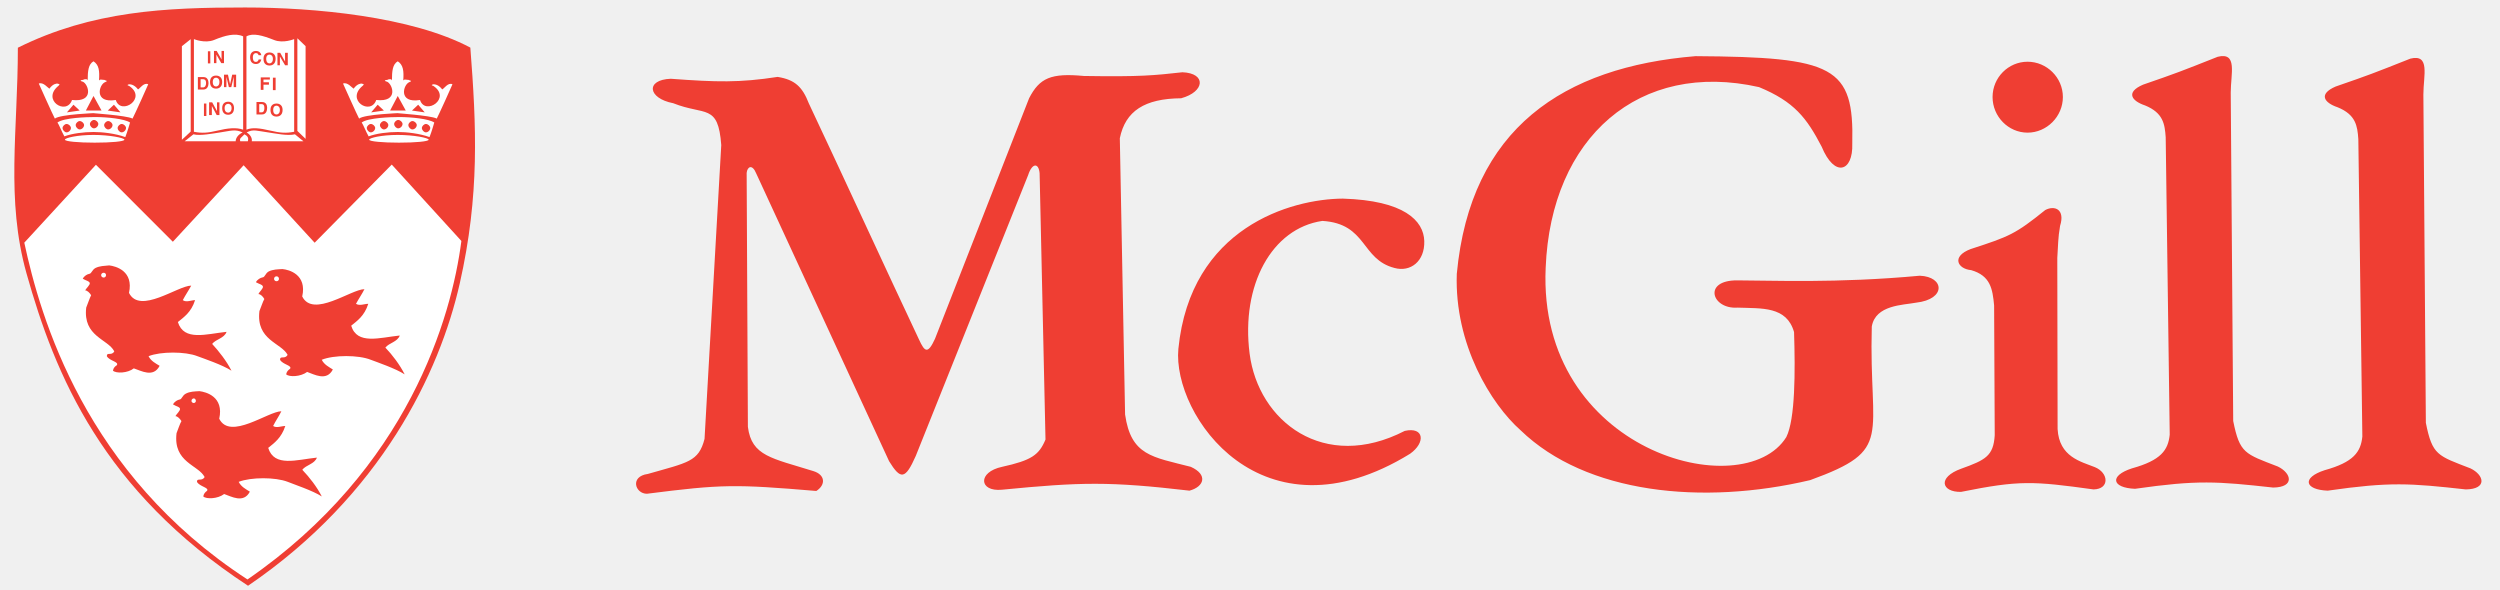
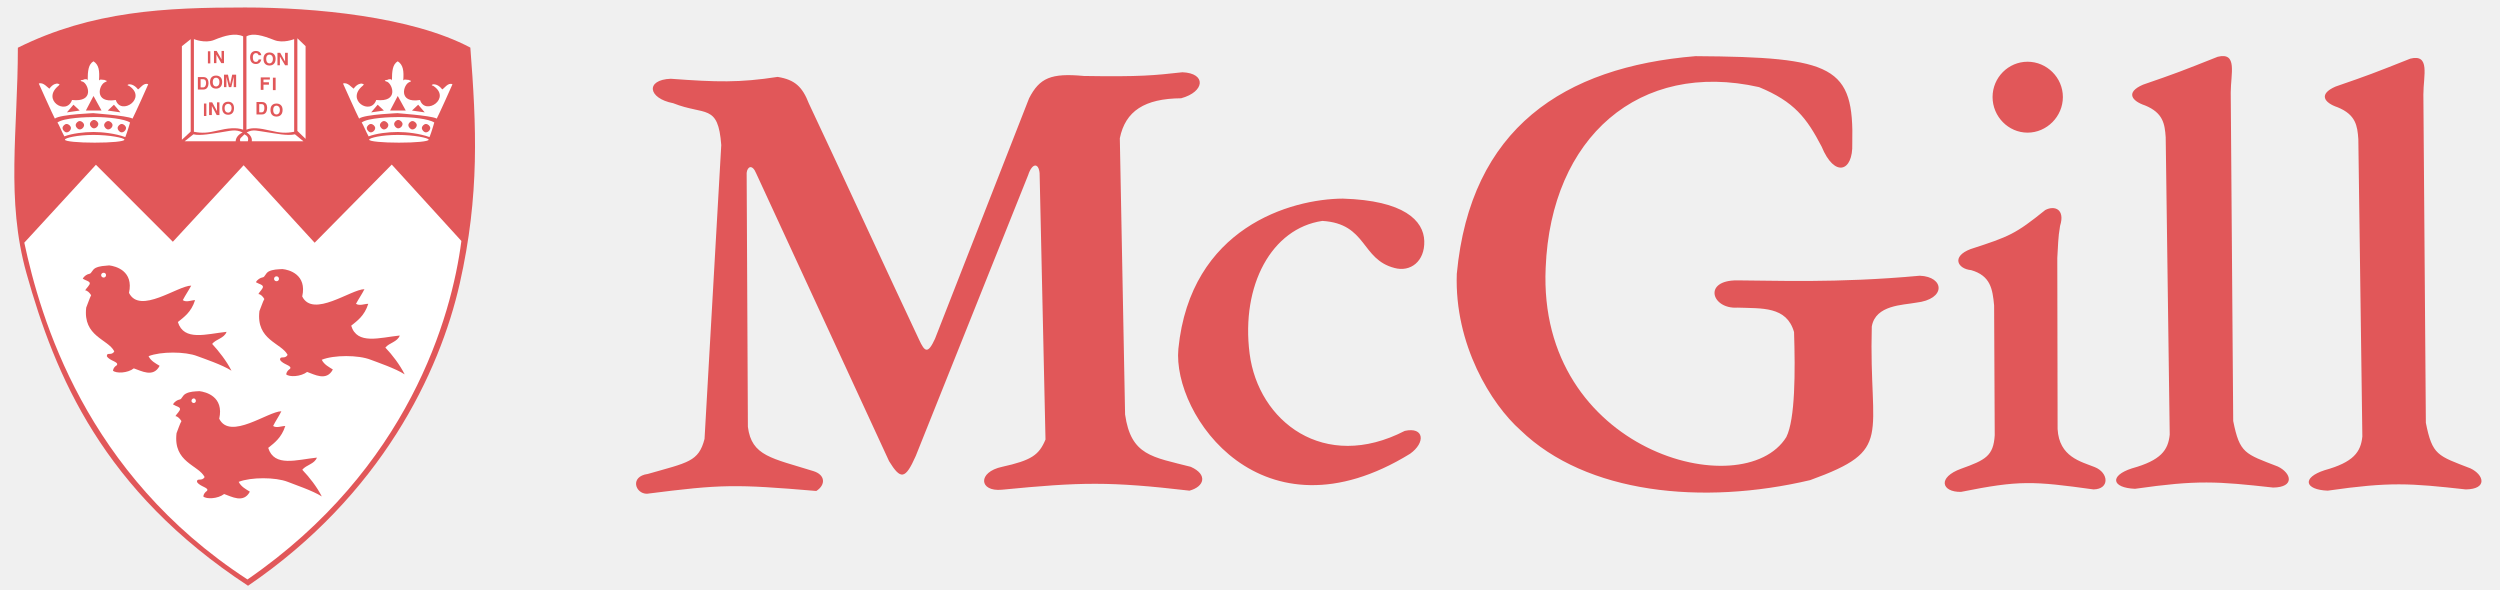
<svg xmlns="http://www.w3.org/2000/svg" version="1.1" id="Layer_1" x="0px" y="0px" width="250.25px" height="59px" viewBox="0 0 250.25 59" enable-background="new 0 0 250.25 59" xml:space="preserve">
-   <rect x="54.46" y="-140.11" fill-rule="evenodd" clip-rule="evenodd" fill="none" width="198.21" height="60.31" />
-   <rect x="-331" y="-189.75" fill="none" width="612" height="792" />
-   <rect x="-2.5" y="0.35" fill-rule="evenodd" clip-rule="evenodd" fill="none" width="260.52" height="83.73" />
-   <g>
-     <rect x="-331" y="-189.75" fill="none" width="612" height="792" />
-     <g>
-       <rect x="-330.95" y="-189.75" fill="none" width="612" height="792" />
-       <path fill-rule="evenodd" clip-rule="evenodd" fill="#EF3E33" d="M2.653,27.365C0.57,19.945,1.788,13.079,1.788,4.776    c7.426-3.692,14.779-4.027,22.747-4.027c6.89,0,16.661,0.89,22.546,4.015c0.603,7.828,0.95,14.718-1.06,23.612    c-2.011,8.894-7.858,21.181-21.193,30.258C10.274,49.094,5.517,37.562,2.653,27.365" />
-       <path fill-rule="evenodd" clip-rule="evenodd" fill="#FFFFFF" d="M9.602,16.493l-7.17,7.798    c1.609,7.474,6.074,23.143,22.34,33.712C40.89,46.91,45.209,31.705,46.184,24.12l-6.969-7.645l-7.719,7.822l-7.109-7.755    l-7.085,7.657L9.602,16.493" />
-       <path fill-rule="evenodd" clip-rule="evenodd" fill="#FFFFFF" d="M37.807,10.482l-0.656,0.767l1.277-0.183L37.807,10.482     M39.815,9.606l0.803,1.46h-1.57L39.815,9.606z M41.86,10.482l0.656,0.767l-1.277-0.183L41.86,10.482z M43.357,8.584    c-0.073,0-0.257-0.073,0-0.147c0.146,0,0.511,0,0.911,0.512c0.184-0.073,0.585-0.731,1.023-0.512c0,0.037-1.424,3.177-1.57,3.433    c-0.621-0.329-4.271-0.548-3.906-0.548c0.292,0-3.323,0.11-3.87,0.548c-0.184-0.329-1.607-3.505-1.607-3.505    c0.438-0.183,0.913,0.438,1.06,0.511c0.364-0.511,0.729-0.511,0.803-0.511c0.365,0.072,0.146,0.146,0.109,0.219    c-1.753,1.424,0.804,3.03,1.352,1.424c2.263,0.255,1.643-1.571,1.095-1.826c-0.438-0.109-0.146-0.183,0-0.183    c0.184-0.109,0.476-0.109,0.476,0.074c0-0.986,0.072-1.645,0.584-1.937c0.548,0.365,0.62,0.95,0.548,1.937    c0.072-0.183,0.328-0.074,0.547-0.074c0.073,0.074,0.438,0.074,0.073,0.219c-0.62,0.219-1.168,2.155,1.059,1.79    C42.553,11.614,45.255,9.825,43.357,8.584z" />
-       <path fill-rule="evenodd" clip-rule="evenodd" fill="#FFFFFF" d="M37.117,12.41c0.219,0,0.438,0.219,0.438,0.401    c0,0.219-0.219,0.438-0.438,0.438c-0.183,0-0.401-0.219-0.401-0.438C36.716,12.629,36.935,12.41,37.117,12.41 M38.432,12.118    c0.22,0,0.438,0.219,0.438,0.401c0,0.219-0.219,0.438-0.438,0.438c-0.183,0-0.401-0.219-0.401-0.438    C38.03,12.337,38.249,12.118,38.432,12.118z M39.856,12.008c0.219,0,0.438,0.219,0.438,0.402c0,0.219-0.219,0.438-0.438,0.438    c-0.184,0-0.402-0.219-0.402-0.438C39.454,12.227,39.673,12.008,39.856,12.008z M41.28,12.118c0.219,0,0.438,0.219,0.438,0.401    c0,0.219-0.219,0.438-0.438,0.438c-0.184,0-0.402-0.219-0.402-0.438C40.878,12.337,41.097,12.118,41.28,12.118z M42.631,12.41    c0.219,0,0.438,0.219,0.438,0.401c0,0.219-0.22,0.438-0.438,0.438c-0.183,0-0.402-0.219-0.402-0.438    C42.229,12.629,42.448,12.41,42.631,12.41z M36.898,13.651c-0.256-0.438-0.548-1.205-0.694-1.388    c0.621-0.474,2.921-0.547,3.761-0.547c1.242,0,2.958,0.182,3.505,0.547c0,0-0.255,0.913-0.474,1.461    c-0.986-0.365-2.301-0.511-3.177-0.511C38.833,13.213,37.665,13.359,36.898,13.651z" />
-       <path fill-rule="evenodd" clip-rule="evenodd" fill="#FFFFFF" d="M39.813,13.506c1.606,0,3.095,0.298,3.095,0.476    c0,0.179-1.31,0.298-2.977,0.298c-1.606,0-2.976-0.119-2.976-0.298C36.955,13.804,38.205,13.506,39.813,13.506" />
-       <path fill-rule="evenodd" clip-rule="evenodd" fill="#FFFFFF" d="M20.81,6.347h0.243V5.13H20.81V6.347z M22.179,5.952    L22.179,5.952L21.692,5.1h-0.273v1.217h0.243V5.465l0.487,0.852h0.273V5.1h-0.244V5.952z M19.806,8.964h0.548    c0.427,0,0.518-0.396,0.518-0.639c0-0.244-0.091-0.609-0.487-0.609h-0.578V8.964z M20.08,7.929h0.244    c0.121,0,0.304,0.031,0.304,0.396c0,0.213-0.092,0.426-0.304,0.426H20.08V7.929z M21.023,8.203c0,0.609,0.426,0.669,0.608,0.669    c0.152,0,0.608-0.06,0.608-0.669c0-0.578-0.456-0.639-0.608-0.639C21.449,7.564,21.023,7.625,21.023,8.203z M21.297,8.203    c0-0.335,0.182-0.426,0.335-0.426c0.121,0,0.334,0.091,0.334,0.426c0,0.365-0.213,0.456-0.334,0.456    C21.479,8.659,21.297,8.568,21.297,8.203z M23.639,7.473h-0.395l-0.213,0.974l-0.213-0.974h-0.396V8.72h0.243V7.686l0.243,1.034    h0.244l0.243-1.034V8.72h0.242V7.473z M20.415,11.61h0.243v-1.247h-0.243V11.61z M21.723,11.124L21.723,11.124l-0.486-0.883    h-0.305v1.278h0.274v-0.913l0.486,0.913h0.273v-1.278h-0.243V11.124z M22.24,10.819c0,0.609,0.426,0.67,0.607,0.67    c0.153,0,0.579-0.061,0.579-0.67c0-0.578-0.426-0.639-0.579-0.639C22.666,10.18,22.24,10.241,22.24,10.819z M22.483,10.819    c0-0.334,0.213-0.426,0.364-0.426c0.122,0,0.335,0.092,0.335,0.426c0,0.365-0.213,0.457-0.335,0.457    C22.696,11.276,22.483,11.184,22.483,10.819z M19.411,3.914c0,0,1.095,0.456,2.008,0.091c1.095-0.456,2.129-0.73,2.92-0.365v9.339    c-0.669-0.243-1.551-0.152-2.555,0.091c-1.004,0.244-1.582,0.274-2.373,0.122V3.914z" />
-       <polyline fill-rule="evenodd" clip-rule="evenodd" fill="#FFFFFF" points="19.089,3.921 18.207,4.621 18.207,13.991     19.089,13.169 19.089,3.921   " />
-       <path fill-rule="evenodd" clip-rule="evenodd" fill="#FFFFFF" d="M18.481,14.143l0.882-0.7c0.639,0.183,2.008-0.091,2.646-0.183    c1.064-0.152,1.521-0.365,2.281,0c-0.426,0.183-0.699,0.548-0.699,0.883H18.481" />
-       <path fill-rule="evenodd" clip-rule="evenodd" fill="#FFFFFF" d="M30.375,14.143l-0.851-0.7c-0.73,0.183-1.979-0.091-2.647-0.183    c-1.156-0.152-1.521-0.365-2.189,0c0.334,0.183,0.577,0.548,0.517,0.883H30.375" />
-       <polyline fill-rule="evenodd" clip-rule="evenodd" fill="#FFFFFF" points="29.767,3.83 30.589,4.621 30.589,13.899 29.767,13.108     29.767,3.83   " />
-       <path fill-rule="evenodd" clip-rule="evenodd" fill="#FFFFFF" d="M28.534,6.165L28.534,6.165l-0.487-0.882h-0.273V6.53h0.242    V5.648l0.519,0.882h0.272V5.283h-0.272V6.165 M26.648,5.891c0-0.335,0.182-0.426,0.334-0.426c0.121,0,0.335,0.091,0.335,0.426    c0,0.365-0.214,0.456-0.335,0.456C26.83,6.347,26.648,6.256,26.648,5.891z M26.374,5.891c0,0.608,0.426,0.669,0.608,0.669    c0.151,0,0.607-0.061,0.607-0.669c0-0.578-0.456-0.639-0.607-0.639C26.8,5.252,26.374,5.313,26.374,5.891z M26.161,5.526    C26.13,5.343,25.979,5.1,25.613,5.1c-0.334,0-0.578,0.213-0.578,0.639c0,0.456,0.244,0.669,0.578,0.669    c0.304,0,0.486-0.182,0.548-0.456h-0.274c-0.029,0.152-0.122,0.243-0.273,0.243c-0.243,0-0.305-0.213-0.305-0.456    c0-0.335,0.184-0.426,0.305-0.426c0.213,0,0.244,0.152,0.273,0.213H26.161z M27.317,9.024h0.273V7.777h-0.273V9.024z     M26.374,8.477h0.547V8.234h-0.547V7.96h0.639V7.747H26.1v1.247h0.274V8.477z M27.347,11.002c0-0.335,0.184-0.426,0.335-0.426    c0.121,0,0.334,0.091,0.334,0.426c0,0.365-0.213,0.456-0.334,0.456C27.53,11.458,27.347,11.367,27.347,11.002z M27.073,11.002    c0,0.608,0.426,0.669,0.608,0.669c0.152,0,0.608-0.061,0.608-0.669c0-0.578-0.456-0.639-0.608-0.639    C27.499,10.363,27.073,10.424,27.073,11.002z M25.948,10.424h0.243c0.122,0,0.273,0.03,0.273,0.395    c0,0.213-0.061,0.426-0.273,0.426h-0.243V10.424z M25.674,11.458h0.548c0.427,0,0.518-0.395,0.518-0.669    c0-0.243-0.091-0.578-0.518-0.578h-0.548V11.458z M29.446,3.914c0,0-1.096,0.456-2.007,0.091c-1.157-0.456-2.101-0.73-2.77-0.365    v9.339c0.578-0.243,1.339-0.152,2.373,0.091c1.034,0.244,1.582,0.274,2.403,0.122V3.914z" />
-       <path fill-rule="evenodd" clip-rule="evenodd" fill="#FFFFFF" d="M24.474,13.443c-0.335,0.365-0.517,0.365-0.426,0.7h0.76    C24.9,13.808,24.808,13.626,24.474,13.443" />
-       <path fill-rule="evenodd" clip-rule="evenodd" fill="#EF3E33" d="M10.379,27.302c0.138,0,0.236,0.109,0.236,0.236    c0,0.138-0.099,0.246-0.236,0.246c-0.146,0-0.255-0.108-0.255-0.246C10.124,27.411,10.232,27.302,10.379,27.302 M8.63,30.791    c0.108-0.256,0.354-0.983,0.492-1.239c-0.138-0.235-0.384-0.481-0.59-0.481c0.098-0.236,0.511-0.55,0.452-0.756    c-0.118-0.207-0.275-0.177-0.698-0.413c0.138-0.285,0.452-0.462,0.659-0.491c0.245-0.049,0.245-0.384,0.619-0.59    c0.432-0.206,0.874-0.206,1.365-0.255c0.668,0.078,2.467,0.56,1.984,2.751c1.081,2.191,4.893-0.727,6.229-0.727    c-0.256,0.481-0.59,0.962-0.845,1.454c0.354,0.255,0.845,0,1.229,0c-0.384,1.218-1.12,1.7-1.721,2.191    c0.601,1.955,2.86,1.189,4.874,0.982c-0.235,0.659-1.061,0.718-1.443,1.209c0.687,0.747,1.443,1.71,1.935,2.683    c-0.904-0.59-2.78-1.219-3.409-1.455c-1.209-0.481-3.685-0.481-4.893,0c0.235,0.482,0.717,0.727,1.11,0.963    c-0.63,1.228-1.857,0.492-2.584,0.256c-0.619,0.491-1.77,0.52-2.083,0.236c0,0,0-0.315,0.383-0.551    c0.235-0.353-0.737-0.422-1.002-0.904c0-0.452,0.48,0,0.746-0.481C10.822,33.935,8.286,33.699,8.63,30.791z" />
-       <path fill-rule="evenodd" clip-rule="evenodd" fill="#EF3E33" d="M27.678,27.66c0.148,0,0.246,0.108,0.246,0.256    c0,0.127-0.098,0.235-0.246,0.235c-0.137,0-0.245-0.108-0.245-0.235C27.433,27.768,27.541,27.66,27.678,27.66 M25.969,31.138    c0.108-0.236,0.345-0.972,0.491-1.208c-0.146-0.256-0.383-0.492-0.59-0.492c0.099-0.255,0.511-0.56,0.443-0.776    c-0.108-0.206-0.267-0.177-0.698-0.412c0.146-0.276,0.462-0.452,0.668-0.482c0.256-0.029,0.256-0.393,0.619-0.599    c0.432-0.207,0.874-0.207,1.365-0.236c0.668,0.059,2.477,0.55,1.985,2.741c1.08,2.191,4.903-0.727,6.229-0.727    c-0.246,0.491-0.59,0.983-0.846,1.464c0.364,0.236,0.846,0,1.229,0c-0.383,1.219-1.12,1.71-1.709,2.191    c0.589,1.946,2.849,1.189,4.862,0.983c-0.234,0.648-1.061,0.727-1.443,1.209c0.698,0.727,1.443,1.709,1.936,2.682    c-0.903-0.59-2.78-1.228-3.399-1.464c-1.219-0.491-3.694-0.491-4.903,0c0.236,0.491,0.727,0.727,1.11,0.973    c-0.629,1.218-1.857,0.491-2.574,0.245c-0.629,0.482-1.779,0.531-2.093,0.246c0,0,0-0.305,0.383-0.56    c0.235-0.344-0.737-0.413-1.002-0.904c0-0.462,0.48,0,0.757-0.491C28.16,34.312,25.615,34.057,25.969,31.138z" />
-       <path fill-rule="evenodd" clip-rule="evenodd" fill="#EF3E33" d="M19.401,39.881c0.107,0,0.207,0.108,0.207,0.256    c0,0.098-0.1,0.206-0.207,0.206c-0.127,0-0.235-0.108-0.235-0.206C19.166,39.989,19.274,39.881,19.401,39.881 M17.672,43.36    c0.098-0.236,0.344-0.973,0.491-1.209c-0.147-0.236-0.394-0.491-0.599-0.491c0.107-0.236,0.521-0.56,0.451-0.767    c-0.107-0.206-0.284-0.167-0.697-0.412c0.147-0.285,0.451-0.452,0.669-0.492c0.234-0.029,0.234-0.383,0.618-0.589    c0.412-0.216,0.875-0.216,1.355-0.246c0.659,0.079,2.477,0.55,1.985,2.761c1.081,2.191,4.902-0.747,6.22-0.747    c-0.236,0.492-0.59,0.983-0.825,1.474c0.343,0.236,0.825,0,1.218,0c-0.393,1.209-1.109,1.7-1.71,2.191    c0.601,1.956,2.86,1.18,4.874,0.973c-0.235,0.649-1.081,0.727-1.464,1.219c0.697,0.727,1.464,1.699,1.955,2.672    c-0.904-0.589-2.79-1.208-3.409-1.464c-1.229-0.481-3.685-0.481-4.913,0c0.245,0.491,0.737,0.747,1.12,0.983    c-0.629,1.208-1.847,0.481-2.574,0.235c-0.639,0.492-1.778,0.531-2.084,0.246c0,0,0-0.304,0.364-0.56    c0.255-0.334-0.727-0.413-1.002-0.904c0-0.442,0.491,0,0.767-0.481C19.863,46.533,17.318,46.298,17.672,43.36z" />
-       <path fill-rule="evenodd" clip-rule="evenodd" fill="#FFFFFF" d="M7.354,10.482l-0.657,0.767l1.277-0.183L7.354,10.482     M9.361,9.606l0.803,1.46h-1.57L9.361,9.606z M11.406,10.482l0.657,0.767l-1.278-0.183L11.406,10.482z M12.903,8.584    c-0.073,0-0.256-0.073,0-0.147c0.146,0,0.511,0,0.913,0.512c0.182-0.073,0.584-0.731,1.021-0.512c0,0.037-1.424,3.177-1.57,3.433    c-0.62-0.329-4.271-0.548-3.906-0.548c0.292,0-3.322,0.11-3.87,0.548c-0.184-0.329-1.607-3.505-1.607-3.505    c0.438-0.183,0.913,0.438,1.06,0.511c0.364-0.511,0.729-0.511,0.803-0.511c0.366,0.072,0.146,0.146,0.11,0.219    c-1.753,1.424,0.803,3.03,1.351,1.424c2.264,0.255,1.643-1.571,1.095-1.826c-0.438-0.109-0.146-0.183,0-0.183    C8.485,7.89,8.777,7.89,8.777,8.073c0-0.986,0.072-1.645,0.584-1.937c0.548,0.365,0.621,0.95,0.548,1.937    c0.073-0.183,0.328-0.074,0.548-0.074c0.073,0.074,0.438,0.074,0.073,0.219c-0.621,0.219-1.169,2.155,1.058,1.79    C12.1,11.614,14.801,9.825,12.903,8.584z" />
-       <path fill-rule="evenodd" clip-rule="evenodd" fill="#FFFFFF" d="M6.663,12.41c0.22,0,0.438,0.219,0.438,0.401    c0,0.219-0.219,0.438-0.438,0.438c-0.182,0-0.401-0.219-0.401-0.438C6.262,12.629,6.481,12.41,6.663,12.41 M7.979,12.118    c0.219,0,0.438,0.219,0.438,0.401c0,0.219-0.219,0.438-0.438,0.438c-0.184,0-0.402-0.219-0.402-0.438    C7.576,12.337,7.795,12.118,7.979,12.118z M9.402,12.008c0.219,0,0.438,0.219,0.438,0.402c0,0.219-0.219,0.438-0.438,0.438    C9.219,12.848,9,12.629,9,12.41C9,12.227,9.219,12.008,9.402,12.008z M10.826,12.118c0.219,0,0.438,0.219,0.438,0.401    c0,0.219-0.219,0.438-0.438,0.438c-0.184,0-0.402-0.219-0.402-0.438C10.424,12.337,10.643,12.118,10.826,12.118z M12.177,12.41    c0.22,0,0.438,0.219,0.438,0.401c0,0.219-0.219,0.438-0.438,0.438c-0.183,0-0.401-0.219-0.401-0.438    C11.775,12.629,11.994,12.41,12.177,12.41z M6.444,13.651c-0.255-0.438-0.547-1.205-0.693-1.388    c0.62-0.474,2.921-0.547,3.76-0.547c1.242,0,2.958,0.182,3.506,0.547c0,0-0.256,0.913-0.475,1.461    c-0.986-0.365-2.3-0.511-3.177-0.511C8.38,13.213,7.211,13.359,6.444,13.651z" />
-       <path fill-rule="evenodd" clip-rule="evenodd" fill="#FFFFFF" d="M9.358,13.506c1.606,0,3.095,0.298,3.095,0.476    c0,0.179-1.31,0.298-2.977,0.298c-1.606,0-2.975-0.119-2.975-0.298C6.502,13.804,7.751,13.506,9.358,13.506" />
-       <path fill-rule="evenodd" clip-rule="evenodd" fill="#EF3E33" d="M72.198,14.518c-0.311-4.185-1.612-2.914-4.806-4.185    c-2.572-0.496-2.789-2.356-0.248-2.449c4.589,0.341,6.883,0.403,10.695-0.186c1.736,0.279,2.48,0.992,3.131,2.666    c3.193,6.758,7.844,16.895,11.037,23.653c0.558,1.21,0.867,1.458,1.581-0.093l9.424-24.087c1.055-2.046,2.201-2.542,5.487-2.232    c5.673,0.093,7.068-0.062,9.858-0.372c2.418,0.093,2.263,1.953-0.124,2.604c-3.658,0.031-5.58,1.271-6.139,3.999l0.527,27.653    c0.589,4.123,2.728,4.247,6.572,5.239c1.735,0.775,1.363,1.984-0.124,2.387c-8.029-0.93-10.819-0.868-18.786-0.093    c-2.294,0.217-2.449-1.767,0.031-2.294c2.944-0.651,3.688-1.178,4.34-2.728l-0.589-26.661c-0.094-1.054-0.744-1.054-1.147,0.186    L91.667,45.643C90.612,48.03,90.148,48.03,89,46.17l-13.299-28.8c-0.403-0.992-0.899-0.682-0.961-0.062l0.124,25.421    c0.372,2.945,2.418,3.131,6.571,4.433c1.179,0.372,1.24,1.364,0.279,1.984c-8.122-0.682-9.424-0.682-16.957,0.279    c-1.178,0-1.735-1.736,0.093-1.984c3.999-1.147,5.084-1.209,5.674-3.503L72.198,14.518 M117.955,34.917    c1.209-12.153,11.285-15.005,16.462-15.036c6.138,0.186,8.091,2.201,8.153,4.247c0.062,2.046-1.396,3.131-2.977,2.697    c-3.379-0.868-2.728-4.433-7.223-4.712c-5.085,0.744-8.154,6.448-7.286,13.268c0.868,6.821,7.472,11.905,15.532,7.751    c1.953-0.434,2.107,1.178,0.526,2.294C126.325,54.54,117.335,41.551,117.955,34.917z M145.825,27.414    c1.364-14.601,10.726-20.708,23.901-21.793c13.889,0.093,15.872,1.023,15.687,8.773c0.093,2.79-1.767,3.441-3.069,0.279    c-1.487-2.852-2.728-4.495-6.262-5.952c-11.967-2.697-20.833,4.991-21.36,18.073c-0.837,18.446,19.811,23.84,24.088,16.958    c0.899-1.798,0.899-6.572,0.775-10.51c-0.744-2.604-3.224-2.356-5.642-2.449c-2.604,0.186-3.534-2.759-0.031-2.728    c3.379,0,9.889,0.31,18.259-0.465c2.48,0.093,2.666,2.356-0.372,2.697c-1.302,0.248-4.061,0.217-4.433,2.388    c-0.311,11.222,2.294,12.307-6.169,15.376c-10.788,2.542-22.414,1.364-28.986-4.991C149.266,40.466,145.577,34.483,145.825,27.414    z M199.611,30.576c-0.155-1.674-0.372-2.976-2.294-3.534c-1.364-0.124-2.016-1.364-0.063-2.108    c3.906-1.271,4.464-1.488,7.472-3.906c0.93-0.496,2.016-0.093,1.488,1.581c-0.217,1.271-0.186,1.86-0.279,3.224l0.031,17.113    c0.155,2.79,2.325,3.255,3.721,3.813c1.395,0.558,1.519,2.201-0.124,2.232c-6.077-0.837-7.409-0.93-13.27,0.248    c-1.953,0.031-2.387-1.457,0.031-2.325s3.224-1.271,3.348-3.348L199.611,30.576z M217.189,43.504    c-0.155,1.55-0.868,2.573-3.782,3.379c-2.294,0.744-2.016,1.953,0.31,2.046c6.262-0.898,8.215-0.744,13.826-0.124    c2.201-0.031,1.829-1.457,0.465-2.108c-3.286-1.271-3.813-1.302-4.464-4.557l-0.248-32.861c0-1.891,0.713-4.092-1.302-3.596    c-3.751,1.488-4.062,1.612-7.471,2.79c-1.799,0.775-1.116,1.643,0.186,2.077c1.829,0.744,1.984,1.86,2.077,3.193L217.189,43.504z     M236.471,43.69c-0.154,1.55-0.867,2.573-3.781,3.379c-2.295,0.744-2.016,1.953,0.31,2.046c6.263-0.899,8.215-0.744,13.827-0.124    c2.201-0.031,1.829-1.457,0.465-2.108c-3.286-1.271-3.814-1.302-4.464-4.557l-0.248-32.861c0-1.891,0.712-4.092-1.303-3.596    c-3.751,1.488-4.062,1.612-7.472,2.79c-1.798,0.775-1.115,1.643,0.187,2.077c1.829,0.744,1.983,1.86,2.077,3.193L236.471,43.69z     M202.96,6.179c1.922,0,3.534,1.581,3.534,3.534s-1.612,3.565-3.534,3.565c-1.923,0-3.504-1.612-3.504-3.565    S201.037,6.179,202.96,6.179z" />
+   <defs id="defs59" />
+   <rect x="54.46" y="-140.11" fill-rule="evenodd" clip-rule="evenodd" fill="none" width="198.21" height="60.31" id="rect2" />
+   <rect x="-331" y="-189.75" fill="none" width="612" height="792" id="rect4" />
+   <rect x="-2.5" y="0.35" fill-rule="evenodd" clip-rule="evenodd" fill="none" width="260.52" height="83.73" id="rect6" />
+   <g id="g52">
+     <rect x="-331" y="-189.75" fill="none" width="612" height="792" id="rect8" />
+     <g id="g50">
+       <rect x="-330.95" y="-189.75" fill="none" width="612" height="792" id="rect10" />
+       <path fill-rule="evenodd" clip-rule="evenodd" fill="#EF3E33" d="M2.653,27.365C0.57,19.945,1.788,13.079,1.788,4.776    c7.426-3.692,14.779-4.027,22.747-4.027c6.89,0,16.661,0.89,22.546,4.015c0.603,7.828,0.95,14.718-1.06,23.612    c-2.011,8.894-7.858,21.181-21.193,30.258C10.274,49.094,5.517,37.562,2.653,27.365" id="path12" style="fill:#e15759;fill-opacity:1" />
+       <path fill-rule="evenodd" clip-rule="evenodd" fill="#FFFFFF" d="M9.602,16.493l-7.17,7.798    c1.609,7.474,6.074,23.143,22.34,33.712C40.89,46.91,45.209,31.705,46.184,24.12l-6.969-7.645l-7.719,7.822l-7.109-7.755    l-7.085,7.657L9.602,16.493" id="path14" />
+       <path fill-rule="evenodd" clip-rule="evenodd" fill="#FFFFFF" d="M37.807,10.482l-0.656,0.767l1.277-0.183L37.807,10.482     M39.815,9.606l0.803,1.46h-1.57L39.815,9.606z M41.86,10.482l0.656,0.767l-1.277-0.183L41.86,10.482z M43.357,8.584    c-0.073,0-0.257-0.073,0-0.147c0.146,0,0.511,0,0.911,0.512c0.184-0.073,0.585-0.731,1.023-0.512c0,0.037-1.424,3.177-1.57,3.433    c-0.621-0.329-4.271-0.548-3.906-0.548c0.292,0-3.323,0.11-3.87,0.548c-0.184-0.329-1.607-3.505-1.607-3.505    c0.438-0.183,0.913,0.438,1.06,0.511c0.364-0.511,0.729-0.511,0.803-0.511c0.365,0.072,0.146,0.146,0.109,0.219    c-1.753,1.424,0.804,3.03,1.352,1.424c2.263,0.255,1.643-1.571,1.095-1.826c-0.438-0.109-0.146-0.183,0-0.183    c0.184-0.109,0.476-0.109,0.476,0.074c0-0.986,0.072-1.645,0.584-1.937c0.548,0.365,0.62,0.95,0.548,1.937    c0.072-0.183,0.328-0.074,0.547-0.074c0.073,0.074,0.438,0.074,0.073,0.219c-0.62,0.219-1.168,2.155,1.059,1.79    C42.553,11.614,45.255,9.825,43.357,8.584z" id="path16" />
+       <path fill-rule="evenodd" clip-rule="evenodd" fill="#FFFFFF" d="M37.117,12.41c0.219,0,0.438,0.219,0.438,0.401    c0,0.219-0.219,0.438-0.438,0.438c-0.183,0-0.401-0.219-0.401-0.438C36.716,12.629,36.935,12.41,37.117,12.41 M38.432,12.118    c0.22,0,0.438,0.219,0.438,0.401c0,0.219-0.219,0.438-0.438,0.438c-0.183,0-0.401-0.219-0.401-0.438    C38.03,12.337,38.249,12.118,38.432,12.118z M39.856,12.008c0.219,0,0.438,0.219,0.438,0.402c0,0.219-0.219,0.438-0.438,0.438    c-0.184,0-0.402-0.219-0.402-0.438C39.454,12.227,39.673,12.008,39.856,12.008z M41.28,12.118c0.219,0,0.438,0.219,0.438,0.401    c0,0.219-0.219,0.438-0.438,0.438c-0.184,0-0.402-0.219-0.402-0.438C40.878,12.337,41.097,12.118,41.28,12.118z M42.631,12.41    c0.219,0,0.438,0.219,0.438,0.401c0,0.219-0.22,0.438-0.438,0.438c-0.183,0-0.402-0.219-0.402-0.438    C42.229,12.629,42.448,12.41,42.631,12.41z M36.898,13.651c-0.256-0.438-0.548-1.205-0.694-1.388    c0.621-0.474,2.921-0.547,3.761-0.547c1.242,0,2.958,0.182,3.505,0.547c0,0-0.255,0.913-0.474,1.461    c-0.986-0.365-2.301-0.511-3.177-0.511C38.833,13.213,37.665,13.359,36.898,13.651z" id="path18" />
+       <path fill-rule="evenodd" clip-rule="evenodd" fill="#FFFFFF" d="M39.813,13.506c1.606,0,3.095,0.298,3.095,0.476    c0,0.179-1.31,0.298-2.977,0.298c-1.606,0-2.976-0.119-2.976-0.298C36.955,13.804,38.205,13.506,39.813,13.506" id="path20" />
+       <path fill-rule="evenodd" clip-rule="evenodd" fill="#FFFFFF" d="M20.81,6.347h0.243V5.13H20.81V6.347z M22.179,5.952    L22.179,5.952L21.692,5.1h-0.273v1.217h0.243V5.465l0.487,0.852h0.273V5.1h-0.244V5.952z M19.806,8.964h0.548    c0.427,0,0.518-0.396,0.518-0.639c0-0.244-0.091-0.609-0.487-0.609h-0.578V8.964z M20.08,7.929h0.244    c0.121,0,0.304,0.031,0.304,0.396c0,0.213-0.092,0.426-0.304,0.426H20.08V7.929z M21.023,8.203c0,0.609,0.426,0.669,0.608,0.669    c0.152,0,0.608-0.06,0.608-0.669c0-0.578-0.456-0.639-0.608-0.639C21.449,7.564,21.023,7.625,21.023,8.203z M21.297,8.203    c0-0.335,0.182-0.426,0.335-0.426c0.121,0,0.334,0.091,0.334,0.426c0,0.365-0.213,0.456-0.334,0.456    C21.479,8.659,21.297,8.568,21.297,8.203z M23.639,7.473h-0.395l-0.213,0.974l-0.213-0.974h-0.396V8.72h0.243V7.686l0.243,1.034    h0.244l0.243-1.034V8.72h0.242V7.473z M20.415,11.61h0.243v-1.247h-0.243V11.61z M21.723,11.124L21.723,11.124l-0.486-0.883    h-0.305v1.278h0.274v-0.913l0.486,0.913h0.273v-1.278h-0.243V11.124z M22.24,10.819c0,0.609,0.426,0.67,0.607,0.67    c0.153,0,0.579-0.061,0.579-0.67c0-0.578-0.426-0.639-0.579-0.639C22.666,10.18,22.24,10.241,22.24,10.819z M22.483,10.819    c0-0.334,0.213-0.426,0.364-0.426c0.122,0,0.335,0.092,0.335,0.426c0,0.365-0.213,0.457-0.335,0.457    C22.696,11.276,22.483,11.184,22.483,10.819z M19.411,3.914c0,0,1.095,0.456,2.008,0.091c1.095-0.456,2.129-0.73,2.92-0.365v9.339    c-0.669-0.243-1.551-0.152-2.555,0.091c-1.004,0.244-1.582,0.274-2.373,0.122V3.914z" id="path22" />
+       <polyline fill-rule="evenodd" clip-rule="evenodd" fill="#FFFFFF" points="19.089,3.921 18.207,4.621 18.207,13.991     19.089,13.169 19.089,3.921   " id="polyline24" />
+       <path fill-rule="evenodd" clip-rule="evenodd" fill="#FFFFFF" d="M18.481,14.143l0.882-0.7c0.639,0.183,2.008-0.091,2.646-0.183    c1.064-0.152,1.521-0.365,2.281,0c-0.426,0.183-0.699,0.548-0.699,0.883H18.481" id="path26" />
+       <path fill-rule="evenodd" clip-rule="evenodd" fill="#FFFFFF" d="M30.375,14.143l-0.851-0.7c-0.73,0.183-1.979-0.091-2.647-0.183    c-1.156-0.152-1.521-0.365-2.189,0c0.334,0.183,0.577,0.548,0.517,0.883H30.375" id="path28" />
+       <polyline fill-rule="evenodd" clip-rule="evenodd" fill="#FFFFFF" points="29.767,3.83 30.589,4.621 30.589,13.899 29.767,13.108     29.767,3.83   " id="polyline30" />
+       <path fill-rule="evenodd" clip-rule="evenodd" fill="#FFFFFF" d="M28.534,6.165L28.534,6.165l-0.487-0.882h-0.273V6.53h0.242    V5.648l0.519,0.882h0.272V5.283h-0.272V6.165 M26.648,5.891c0-0.335,0.182-0.426,0.334-0.426c0.121,0,0.335,0.091,0.335,0.426    c0,0.365-0.214,0.456-0.335,0.456C26.83,6.347,26.648,6.256,26.648,5.891z M26.374,5.891c0,0.608,0.426,0.669,0.608,0.669    c0.151,0,0.607-0.061,0.607-0.669c0-0.578-0.456-0.639-0.607-0.639C26.8,5.252,26.374,5.313,26.374,5.891z M26.161,5.526    C26.13,5.343,25.979,5.1,25.613,5.1c-0.334,0-0.578,0.213-0.578,0.639c0,0.456,0.244,0.669,0.578,0.669    c0.304,0,0.486-0.182,0.548-0.456h-0.274c-0.029,0.152-0.122,0.243-0.273,0.243c-0.243,0-0.305-0.213-0.305-0.456    c0-0.335,0.184-0.426,0.305-0.426c0.213,0,0.244,0.152,0.273,0.213H26.161z M27.317,9.024h0.273V7.777h-0.273V9.024z     M26.374,8.477h0.547V8.234h-0.547V7.96h0.639V7.747H26.1v1.247h0.274V8.477z M27.347,11.002c0-0.335,0.184-0.426,0.335-0.426    c0.121,0,0.334,0.091,0.334,0.426c0,0.365-0.213,0.456-0.334,0.456C27.53,11.458,27.347,11.367,27.347,11.002z M27.073,11.002    c0,0.608,0.426,0.669,0.608,0.669c0.152,0,0.608-0.061,0.608-0.669c0-0.578-0.456-0.639-0.608-0.639    C27.499,10.363,27.073,10.424,27.073,11.002z M25.948,10.424h0.243c0.122,0,0.273,0.03,0.273,0.395    c0,0.213-0.061,0.426-0.273,0.426h-0.243V10.424z M25.674,11.458h0.548c0.427,0,0.518-0.395,0.518-0.669    c0-0.243-0.091-0.578-0.518-0.578h-0.548V11.458z M29.446,3.914c0,0-1.096,0.456-2.007,0.091c-1.157-0.456-2.101-0.73-2.77-0.365    v9.339c0.578-0.243,1.339-0.152,2.373,0.091c1.034,0.244,1.582,0.274,2.403,0.122V3.914z" id="path32" />
+       <path fill-rule="evenodd" clip-rule="evenodd" fill="#FFFFFF" d="M24.474,13.443c-0.335,0.365-0.517,0.365-0.426,0.7h0.76    C24.9,13.808,24.808,13.626,24.474,13.443" id="path34" />
+       <path fill-rule="evenodd" clip-rule="evenodd" fill="#EF3E33" d="M10.379,27.302c0.138,0,0.236,0.109,0.236,0.236    c0,0.138-0.099,0.246-0.236,0.246c-0.146,0-0.255-0.108-0.255-0.246C10.124,27.411,10.232,27.302,10.379,27.302 M8.63,30.791    c0.108-0.256,0.354-0.983,0.492-1.239c-0.138-0.235-0.384-0.481-0.59-0.481c0.098-0.236,0.511-0.55,0.452-0.756    c-0.118-0.207-0.275-0.177-0.698-0.413c0.138-0.285,0.452-0.462,0.659-0.491c0.245-0.049,0.245-0.384,0.619-0.59    c0.432-0.206,0.874-0.206,1.365-0.255c0.668,0.078,2.467,0.56,1.984,2.751c1.081,2.191,4.893-0.727,6.229-0.727    c-0.256,0.481-0.59,0.962-0.845,1.454c0.354,0.255,0.845,0,1.229,0c-0.384,1.218-1.12,1.7-1.721,2.191    c0.601,1.955,2.86,1.189,4.874,0.982c-0.235,0.659-1.061,0.718-1.443,1.209c0.687,0.747,1.443,1.71,1.935,2.683    c-0.904-0.59-2.78-1.219-3.409-1.455c-1.209-0.481-3.685-0.481-4.893,0c0.235,0.482,0.717,0.727,1.11,0.963    c-0.63,1.228-1.857,0.492-2.584,0.256c-0.619,0.491-1.77,0.52-2.083,0.236c0,0,0-0.315,0.383-0.551    c0.235-0.353-0.737-0.422-1.002-0.904c0-0.452,0.48,0,0.746-0.481C10.822,33.935,8.286,33.699,8.63,30.791z" id="path36" style="fill:#e15759;fill-opacity:1" />
+       <path fill-rule="evenodd" clip-rule="evenodd" fill="#EF3E33" d="M27.678,27.66c0.148,0,0.246,0.108,0.246,0.256    c0,0.127-0.098,0.235-0.246,0.235c-0.137,0-0.245-0.108-0.245-0.235C27.433,27.768,27.541,27.66,27.678,27.66 M25.969,31.138    c0.108-0.236,0.345-0.972,0.491-1.208c-0.146-0.256-0.383-0.492-0.59-0.492c0.099-0.255,0.511-0.56,0.443-0.776    c-0.108-0.206-0.267-0.177-0.698-0.412c0.146-0.276,0.462-0.452,0.668-0.482c0.256-0.029,0.256-0.393,0.619-0.599    c0.432-0.207,0.874-0.207,1.365-0.236c0.668,0.059,2.477,0.55,1.985,2.741c1.08,2.191,4.903-0.727,6.229-0.727    c-0.246,0.491-0.59,0.983-0.846,1.464c0.364,0.236,0.846,0,1.229,0c-0.383,1.219-1.12,1.71-1.709,2.191    c0.589,1.946,2.849,1.189,4.862,0.983c-0.234,0.648-1.061,0.727-1.443,1.209c0.698,0.727,1.443,1.709,1.936,2.682    c-0.903-0.59-2.78-1.228-3.399-1.464c-1.219-0.491-3.694-0.491-4.903,0c0.236,0.491,0.727,0.727,1.11,0.973    c-0.629,1.218-1.857,0.491-2.574,0.245c-0.629,0.482-1.779,0.531-2.093,0.246c0,0,0-0.305,0.383-0.56    c0.235-0.344-0.737-0.413-1.002-0.904c0-0.462,0.48,0,0.757-0.491C28.16,34.312,25.615,34.057,25.969,31.138z" id="path38" style="fill:#e15759;fill-opacity:1" />
+       <path fill-rule="evenodd" clip-rule="evenodd" fill="#EF3E33" d="M19.401,39.881c0.107,0,0.207,0.108,0.207,0.256    c0,0.098-0.1,0.206-0.207,0.206c-0.127,0-0.235-0.108-0.235-0.206C19.166,39.989,19.274,39.881,19.401,39.881 M17.672,43.36    c0.098-0.236,0.344-0.973,0.491-1.209c-0.147-0.236-0.394-0.491-0.599-0.491c0.107-0.236,0.521-0.56,0.451-0.767    c-0.107-0.206-0.284-0.167-0.697-0.412c0.147-0.285,0.451-0.452,0.669-0.492c0.234-0.029,0.234-0.383,0.618-0.589    c0.412-0.216,0.875-0.216,1.355-0.246c0.659,0.079,2.477,0.55,1.985,2.761c1.081,2.191,4.902-0.747,6.22-0.747    c-0.236,0.492-0.59,0.983-0.825,1.474c0.343,0.236,0.825,0,1.218,0c-0.393,1.209-1.109,1.7-1.71,2.191    c0.601,1.956,2.86,1.18,4.874,0.973c-0.235,0.649-1.081,0.727-1.464,1.219c0.697,0.727,1.464,1.699,1.955,2.672    c-0.904-0.589-2.79-1.208-3.409-1.464c-1.229-0.481-3.685-0.481-4.913,0c0.245,0.491,0.737,0.747,1.12,0.983    c-0.629,1.208-1.847,0.481-2.574,0.235c-0.639,0.492-1.778,0.531-2.084,0.246c0,0,0-0.304,0.364-0.56    c0.255-0.334-0.727-0.413-1.002-0.904c0-0.442,0.491,0,0.767-0.481C19.863,46.533,17.318,46.298,17.672,43.36z" id="path40" style="fill:#e15759;fill-opacity:1" />
+       <path fill-rule="evenodd" clip-rule="evenodd" fill="#FFFFFF" d="M7.354,10.482l-0.657,0.767l1.277-0.183L7.354,10.482     M9.361,9.606l0.803,1.46h-1.57L9.361,9.606z M11.406,10.482l0.657,0.767l-1.278-0.183L11.406,10.482z M12.903,8.584    c-0.073,0-0.256-0.073,0-0.147c0.146,0,0.511,0,0.913,0.512c0.182-0.073,0.584-0.731,1.021-0.512c0,0.037-1.424,3.177-1.57,3.433    c-0.62-0.329-4.271-0.548-3.906-0.548c0.292,0-3.322,0.11-3.87,0.548c-0.184-0.329-1.607-3.505-1.607-3.505    c0.438-0.183,0.913,0.438,1.06,0.511c0.364-0.511,0.729-0.511,0.803-0.511c0.366,0.072,0.146,0.146,0.11,0.219    c-1.753,1.424,0.803,3.03,1.351,1.424c2.264,0.255,1.643-1.571,1.095-1.826c-0.438-0.109-0.146-0.183,0-0.183    C8.485,7.89,8.777,7.89,8.777,8.073c0-0.986,0.072-1.645,0.584-1.937c0.548,0.365,0.621,0.95,0.548,1.937    c0.073-0.183,0.328-0.074,0.548-0.074c0.073,0.074,0.438,0.074,0.073,0.219c-0.621,0.219-1.169,2.155,1.058,1.79    C12.1,11.614,14.801,9.825,12.903,8.584z" id="path42" />
+       <path fill-rule="evenodd" clip-rule="evenodd" fill="#FFFFFF" d="M6.663,12.41c0.22,0,0.438,0.219,0.438,0.401    c0,0.219-0.219,0.438-0.438,0.438c-0.182,0-0.401-0.219-0.401-0.438C6.262,12.629,6.481,12.41,6.663,12.41 M7.979,12.118    c0.219,0,0.438,0.219,0.438,0.401c0,0.219-0.219,0.438-0.438,0.438c-0.184,0-0.402-0.219-0.402-0.438    C7.576,12.337,7.795,12.118,7.979,12.118z M9.402,12.008c0.219,0,0.438,0.219,0.438,0.402c0,0.219-0.219,0.438-0.438,0.438    C9.219,12.848,9,12.629,9,12.41C9,12.227,9.219,12.008,9.402,12.008z M10.826,12.118c0.219,0,0.438,0.219,0.438,0.401    c0,0.219-0.219,0.438-0.438,0.438c-0.184,0-0.402-0.219-0.402-0.438C10.424,12.337,10.643,12.118,10.826,12.118z M12.177,12.41    c0.22,0,0.438,0.219,0.438,0.401c0,0.219-0.219,0.438-0.438,0.438c-0.183,0-0.401-0.219-0.401-0.438    C11.775,12.629,11.994,12.41,12.177,12.41z M6.444,13.651c-0.255-0.438-0.547-1.205-0.693-1.388    c0.62-0.474,2.921-0.547,3.76-0.547c1.242,0,2.958,0.182,3.506,0.547c0,0-0.256,0.913-0.475,1.461    c-0.986-0.365-2.3-0.511-3.177-0.511C8.38,13.213,7.211,13.359,6.444,13.651z" id="path44" />
+       <path fill-rule="evenodd" clip-rule="evenodd" fill="#FFFFFF" d="M9.358,13.506c1.606,0,3.095,0.298,3.095,0.476    c0,0.179-1.31,0.298-2.977,0.298c-1.606,0-2.975-0.119-2.975-0.298C6.502,13.804,7.751,13.506,9.358,13.506" id="path46" />
+       <path fill-rule="evenodd" clip-rule="evenodd" fill="#EF3E33" d="M72.198,14.518c-0.311-4.185-1.612-2.914-4.806-4.185    c-2.572-0.496-2.789-2.356-0.248-2.449c4.589,0.341,6.883,0.403,10.695-0.186c1.736,0.279,2.48,0.992,3.131,2.666    c3.193,6.758,7.844,16.895,11.037,23.653c0.558,1.21,0.867,1.458,1.581-0.093l9.424-24.087c1.055-2.046,2.201-2.542,5.487-2.232    c5.673,0.093,7.068-0.062,9.858-0.372c2.418,0.093,2.263,1.953-0.124,2.604c-3.658,0.031-5.58,1.271-6.139,3.999l0.527,27.653    c0.589,4.123,2.728,4.247,6.572,5.239c1.735,0.775,1.363,1.984-0.124,2.387c-8.029-0.93-10.819-0.868-18.786-0.093    c-2.294,0.217-2.449-1.767,0.031-2.294c2.944-0.651,3.688-1.178,4.34-2.728l-0.589-26.661c-0.094-1.054-0.744-1.054-1.147,0.186    L91.667,45.643C90.612,48.03,90.148,48.03,89,46.17l-13.299-28.8c-0.403-0.992-0.899-0.682-0.961-0.062l0.124,25.421    c0.372,2.945,2.418,3.131,6.571,4.433c1.179,0.372,1.24,1.364,0.279,1.984c-8.122-0.682-9.424-0.682-16.957,0.279    c-1.178,0-1.735-1.736,0.093-1.984c3.999-1.147,5.084-1.209,5.674-3.503L72.198,14.518 M117.955,34.917    c1.209-12.153,11.285-15.005,16.462-15.036c6.138,0.186,8.091,2.201,8.153,4.247c0.062,2.046-1.396,3.131-2.977,2.697    c-3.379-0.868-2.728-4.433-7.223-4.712c-5.085,0.744-8.154,6.448-7.286,13.268c0.868,6.821,7.472,11.905,15.532,7.751    c1.953-0.434,2.107,1.178,0.526,2.294C126.325,54.54,117.335,41.551,117.955,34.917z M145.825,27.414    c1.364-14.601,10.726-20.708,23.901-21.793c13.889,0.093,15.872,1.023,15.687,8.773c0.093,2.79-1.767,3.441-3.069,0.279    c-1.487-2.852-2.728-4.495-6.262-5.952c-11.967-2.697-20.833,4.991-21.36,18.073c-0.837,18.446,19.811,23.84,24.088,16.958    c0.899-1.798,0.899-6.572,0.775-10.51c-0.744-2.604-3.224-2.356-5.642-2.449c-2.604,0.186-3.534-2.759-0.031-2.728    c3.379,0,9.889,0.31,18.259-0.465c2.48,0.093,2.666,2.356-0.372,2.697c-1.302,0.248-4.061,0.217-4.433,2.388    c-0.311,11.222,2.294,12.307-6.169,15.376c-10.788,2.542-22.414,1.364-28.986-4.991C149.266,40.466,145.577,34.483,145.825,27.414    z M199.611,30.576c-0.155-1.674-0.372-2.976-2.294-3.534c-1.364-0.124-2.016-1.364-0.063-2.108    c3.906-1.271,4.464-1.488,7.472-3.906c0.93-0.496,2.016-0.093,1.488,1.581c-0.217,1.271-0.186,1.86-0.279,3.224l0.031,17.113    c0.155,2.79,2.325,3.255,3.721,3.813c1.395,0.558,1.519,2.201-0.124,2.232c-6.077-0.837-7.409-0.93-13.27,0.248    c-1.953,0.031-2.387-1.457,0.031-2.325s3.224-1.271,3.348-3.348L199.611,30.576z M217.189,43.504    c-0.155,1.55-0.868,2.573-3.782,3.379c-2.294,0.744-2.016,1.953,0.31,2.046c6.262-0.898,8.215-0.744,13.826-0.124    c2.201-0.031,1.829-1.457,0.465-2.108c-3.286-1.271-3.813-1.302-4.464-4.557l-0.248-32.861c0-1.891,0.713-4.092-1.302-3.596    c-3.751,1.488-4.062,1.612-7.471,2.79c-1.799,0.775-1.116,1.643,0.186,2.077c1.829,0.744,1.984,1.86,2.077,3.193L217.189,43.504z     M236.471,43.69c-0.154,1.55-0.867,2.573-3.781,3.379c-2.295,0.744-2.016,1.953,0.31,2.046c6.263-0.899,8.215-0.744,13.827-0.124    c2.201-0.031,1.829-1.457,0.465-2.108c-3.286-1.271-3.814-1.302-4.464-4.557l-0.248-32.861c0-1.891,0.712-4.092-1.303-3.596    c-3.751,1.488-4.062,1.612-7.472,2.79c-1.798,0.775-1.115,1.643,0.187,2.077c1.829,0.744,1.983,1.86,2.077,3.193L236.471,43.69z     M202.96,6.179c1.922,0,3.534,1.581,3.534,3.534s-1.612,3.565-3.534,3.565c-1.923,0-3.504-1.612-3.504-3.565    S201.037,6.179,202.96,6.179z" id="path48" style="fill:#e15759;fill-opacity:1" />
    </g>
  </g>
-   <rect x="-331" y="-189.75" fill="none" width="612" height="792" />
+   <rect x="-331" y="-189.75" fill="none" width="612" height="792" id="rect54" />
</svg>
